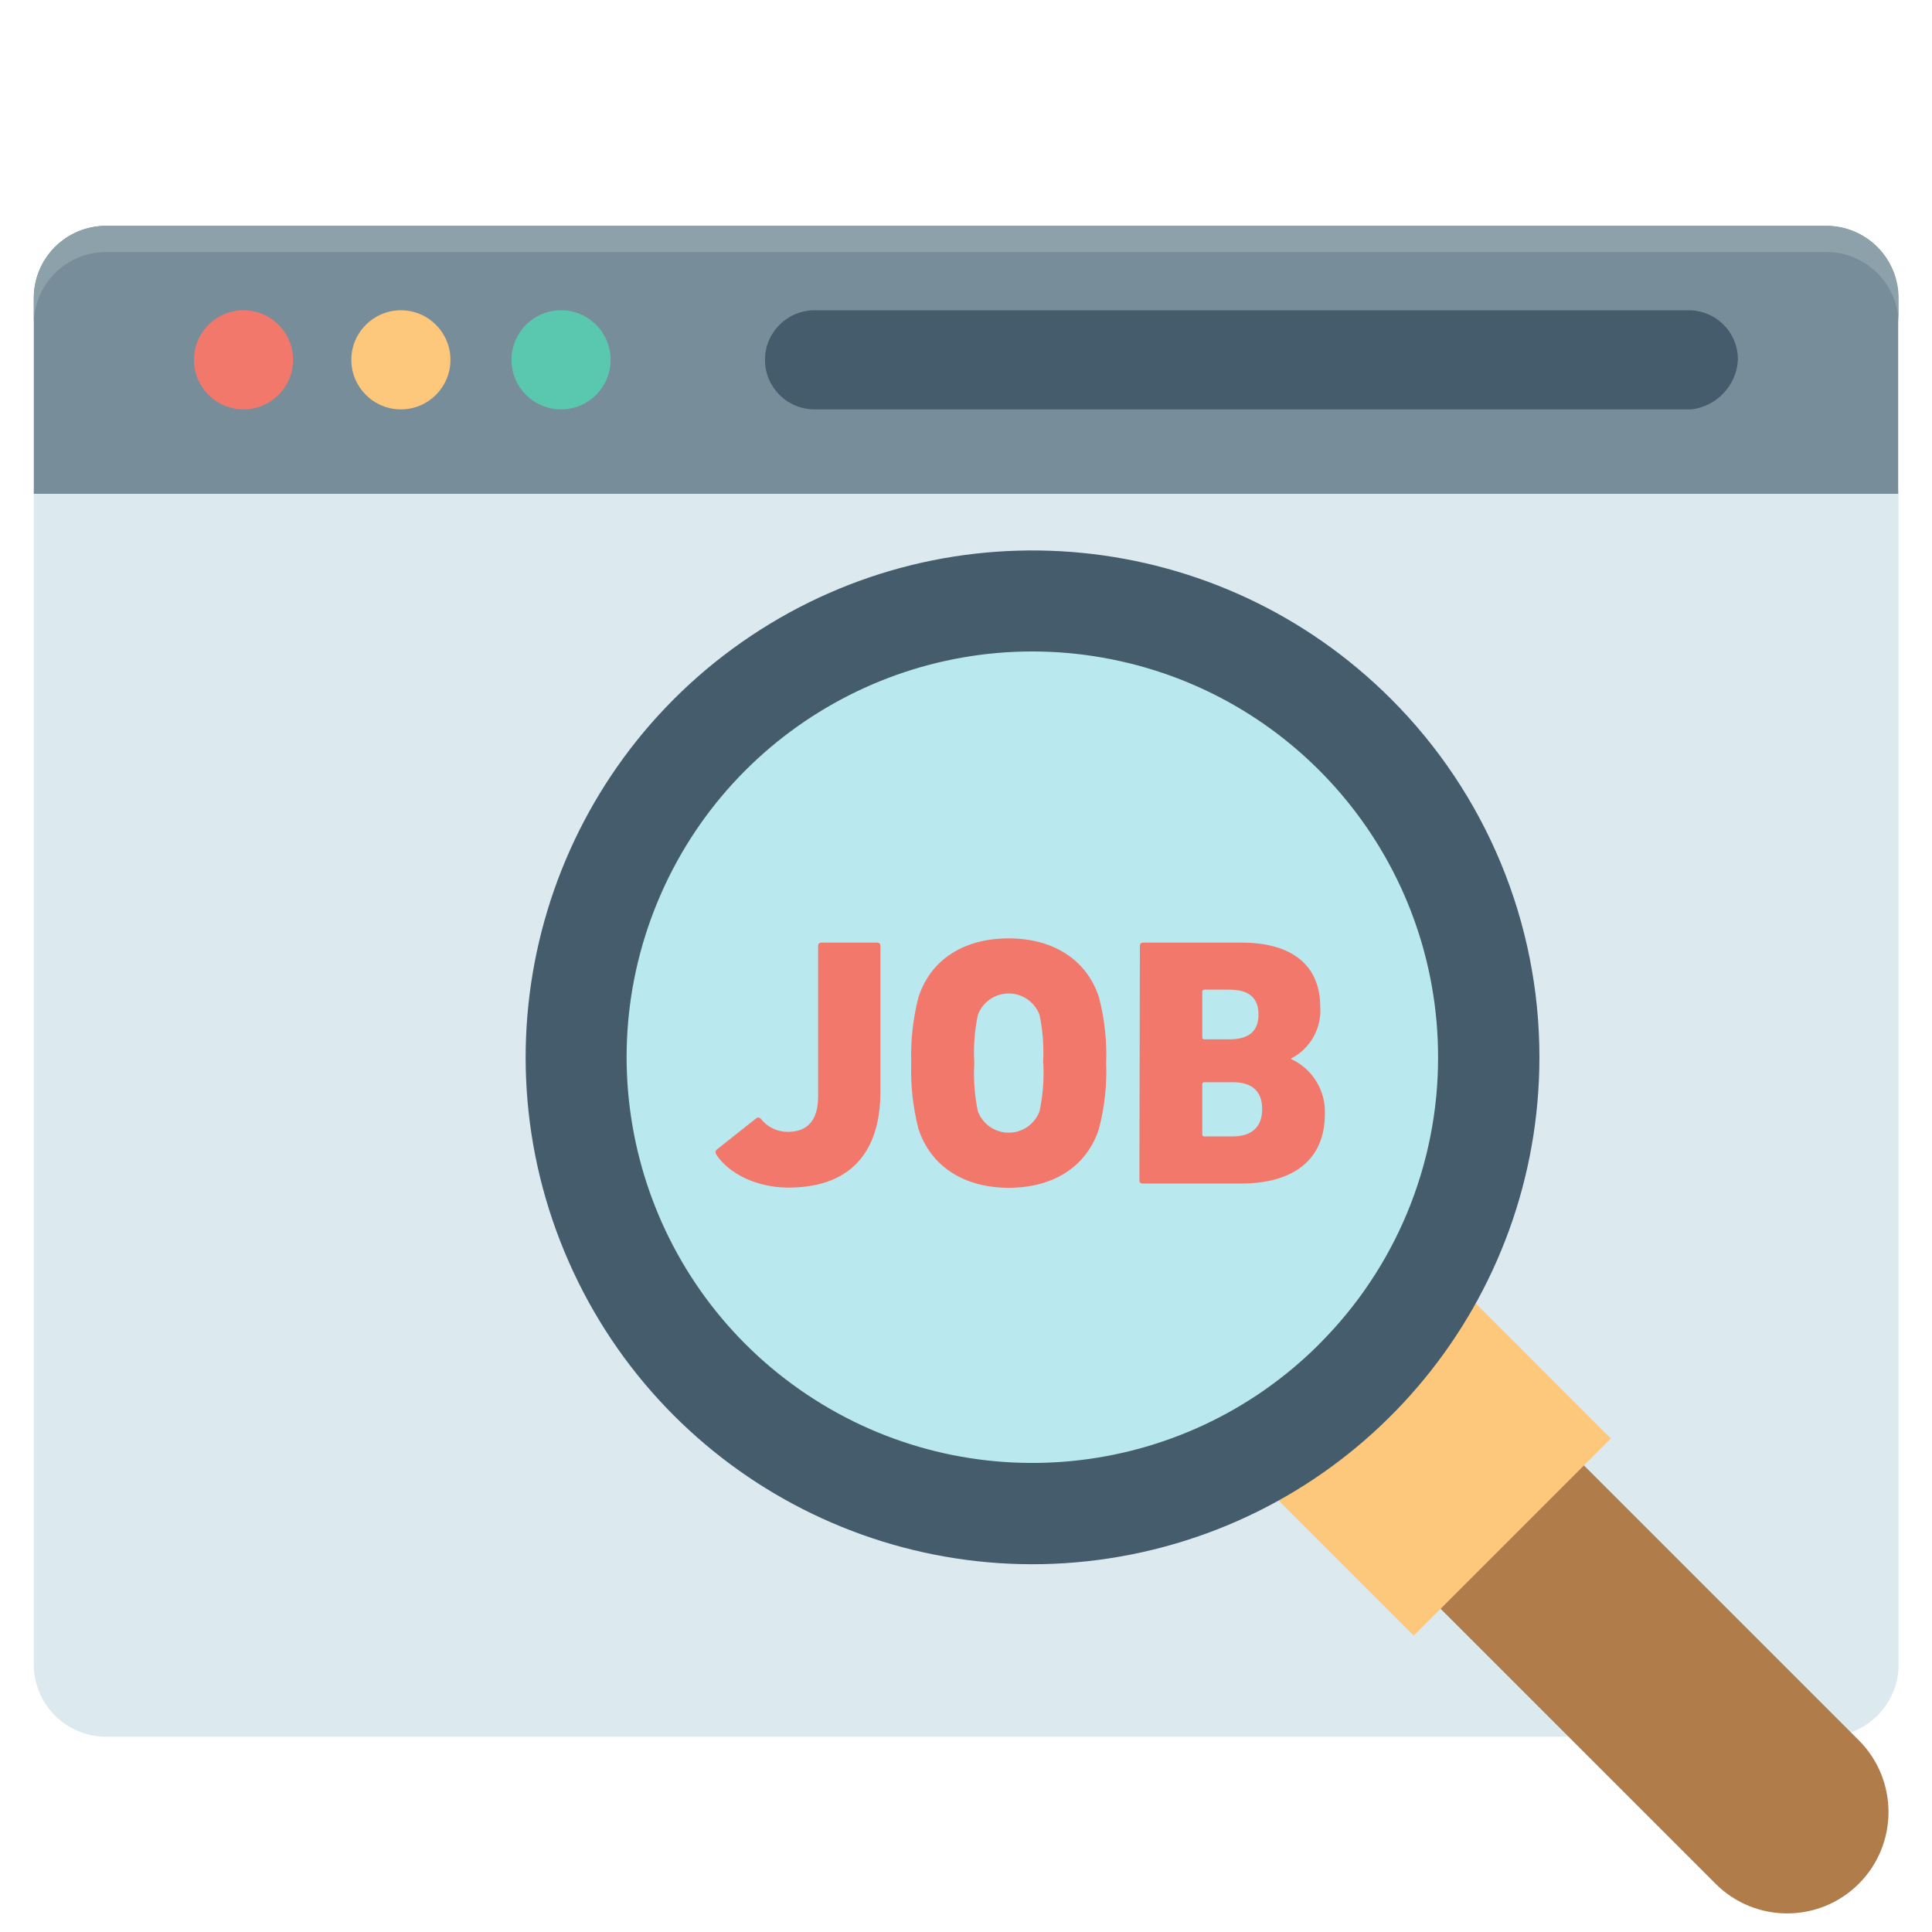
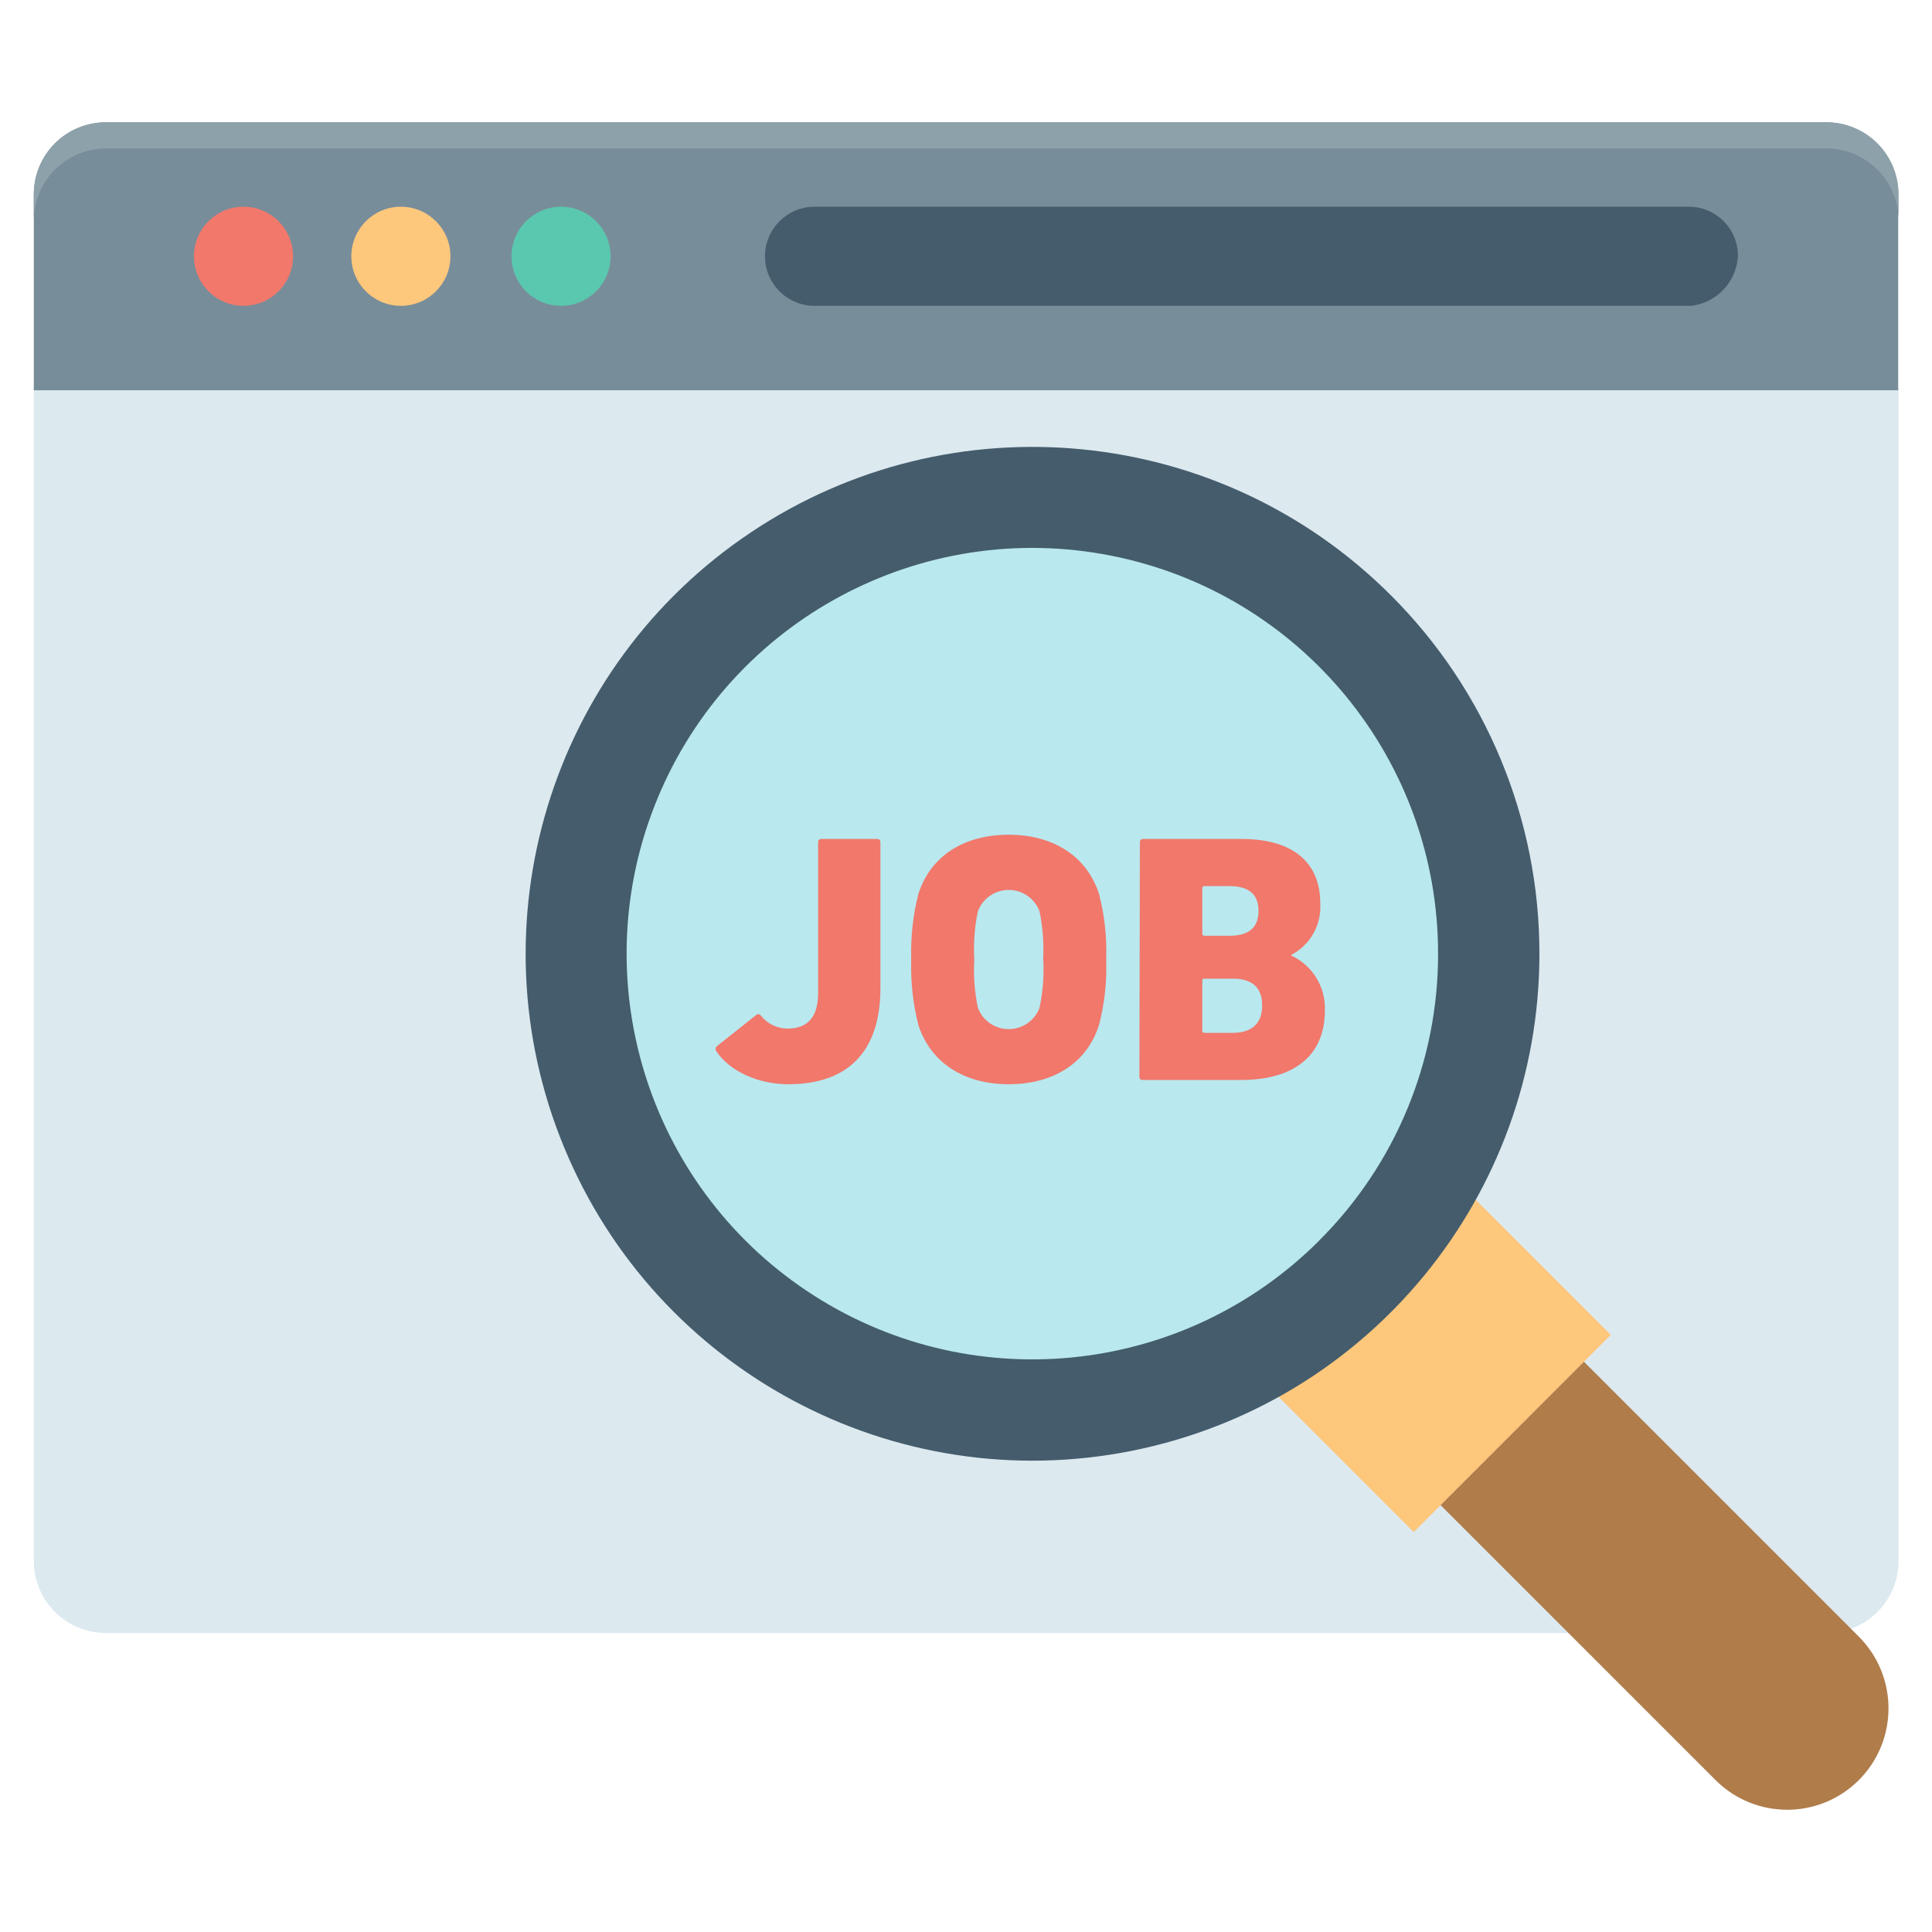
<svg xmlns="http://www.w3.org/2000/svg" id="レイヤー_1" data-name="レイヤー 1" viewBox="0 0 200 200">
  <defs>
    <style>.cls-1{fill:#dce9ef;}.cls-2{fill:#788d9a;}.cls-3{fill:#8da1aa;}.cls-4{fill:#f1786b;}.cls-5{fill:#fdc77c;}.cls-6{fill:#5ac8ae;}.cls-7{fill:#445c6c;}.cls-8{fill:#af7c4a;}.cls-9{fill:#b9e8ef;}</style>
  </defs>
-   <path class="cls-1" d="M3.5,50.82V172.24A7.47,7.47,0,0,0,11,179.78H189a7.47,7.47,0,0,0,7.54-7.54V50.82Z" />
-   <path class="cls-2" d="M196.5,30.92A7.47,7.47,0,0,0,189,23.38H11A7.47,7.47,0,0,0,3.5,30.92v20.2h193Z" />
-   <path class="cls-3" d="M189,23.38H11A7.47,7.47,0,0,0,3.5,30.92v2.71A7.47,7.47,0,0,1,11,26.09H189a7.47,7.47,0,0,1,7.54,7.54V30.92A7.47,7.47,0,0,0,189,23.38Z" />
-   <circle class="cls-4" cx="25.21" cy="37.25" r="5.13" />
-   <circle class="cls-5" cx="41.5" cy="37.25" r="5.13" />
-   <circle class="cls-6" cx="58.08" cy="37.25" r="5.13" />
-   <path class="cls-7" d="M174.79,32.12H84.32a5.13,5.13,0,1,0,0,10.26h90.77a5.48,5.48,0,0,0,4.82-5.13A5.09,5.09,0,0,0,174.79,32.12Z" />
-   <path id="Прямоугольник_скругл._углы_19" data-name="Прямоугольник скругл. углы 19" class="cls-8" d="M192.43,195a10.49,10.49,0,0,1-14.84,0l-34-34a10.49,10.49,0,0,1,14.84-14.84l34,34A10.51,10.51,0,0,1,192.43,195Z" />
-   <path id="Прямоугольник_6_копия" data-name="Прямоугольник 6 копия" class="cls-5" d="M146.35,169.32l-16.69-16.69,20.4-20.41,16.69,16.7Z" />
-   <circle id="Эллипс_3" data-name="Эллипс 3" class="cls-9" cx="106.89" cy="109.46" r="47.21" />
-   <path class="cls-7" d="M144,72.36a52.47,52.47,0,1,0,15.36,37.1A52.36,52.36,0,0,0,144,72.36Zm-7.42,66.77a42,42,0,1,1,12.29-29.67A41.81,41.81,0,0,1,136.57,139.13Z" />
-   <path class="cls-4" d="M74.2,119l4.07-3.22a.33.33,0,0,1,.51.07,3.55,3.55,0,0,0,2.75,1.32c2.09,0,3.16-1.21,3.16-3.67V97.94c0-.25.11-.36.37-.36h5.72c.26,0,.36.11.36.36V113c0,6.56-3.37,9.94-9.53,9.94-3.19,0-6.13-1.39-7.45-3.41A.39.39,0,0,1,74.2,119Z" />
-   <path class="cls-4" d="M94.33,110.05a24.51,24.51,0,0,1,.74-6.79c1.28-4,4.8-6.12,9.35-6.12s8.07,2.16,9.35,6.12a23.64,23.64,0,0,1,.74,6.79,23.56,23.56,0,0,1-.74,6.78c-1.28,4-4.8,6.13-9.35,6.13s-8.07-2.16-9.35-6.13A24.43,24.43,0,0,1,94.33,110.05Zm13.65,0a18.83,18.83,0,0,0-.37-5,3.41,3.41,0,0,0-6.38,0,18.83,18.83,0,0,0-.37,5,18.93,18.93,0,0,0,.37,5,3.41,3.41,0,0,0,6.38,0A18.93,18.93,0,0,0,108,110.05Z" />
-   <path class="cls-4" d="M118,97.94c0-.25.11-.36.37-.36h10.16c5.43,0,8.14,2.53,8.14,6.64a5.58,5.58,0,0,1-3,5.35v.07a6,6,0,0,1,3.48,5.69c0,4.73-3.26,7.19-8.69,7.19H118.32c-.26,0-.37-.11-.37-.37Zm9.28,9.65c2,0,3-.84,3-2.57s-1-2.57-3-2.57h-2.6a.2.2,0,0,0-.22.22v4.7a.19.19,0,0,0,.22.22Zm-2.82,9.83a.19.19,0,0,0,.22.22h2.93c2,0,3.05-1,3.05-2.82s-1-2.79-3.05-2.79h-2.93a.19.19,0,0,0-.22.22Z" />
+   <path class="cls-1" d="M3.5,40.1V161.51A7.46,7.46,0,0,0,11,169.05H189a7.46,7.46,0,0,0,7.54-7.54V40.1Z" />
+   <path class="cls-2" d="M196.5,20.2A7.46,7.46,0,0,0,189,12.66H11A7.46,7.46,0,0,0,3.5,20.2V40.4h193Z" />
+   <path class="cls-3" d="M189,12.66H11A7.46,7.46,0,0,0,3.5,20.2v2.71A7.47,7.47,0,0,1,11,15.37H189a7.47,7.47,0,0,1,7.54,7.54V20.2A7.46,7.46,0,0,0,189,12.66Z" />
+   <circle class="cls-4" cx="25.21" cy="26.53" r="5.13" />
+   <circle class="cls-5" cx="41.5" cy="26.53" r="5.13" />
+   <circle class="cls-6" cx="58.08" cy="26.53" r="5.13" />
+   <path class="cls-7" d="M174.79,21.4H84.32a5.13,5.13,0,1,0,0,10.26h90.77a5.5,5.5,0,0,0,4.82-5.13A5.08,5.08,0,0,0,174.79,21.4Z" />
+   <path id="Прямоугольник_скругл._углы_19" data-name="Прямоугольник скругл. углы 19" class="cls-8" d="M192.43,184.27a10.49,10.49,0,0,1-14.84,0l-34-34a10.49,10.49,0,0,1,14.84-14.84l34,34A10.51,10.51,0,0,1,192.43,184.27Z" />
+   <path id="Прямоугольник_6_копия" data-name="Прямоугольник 6 копия" class="cls-5" d="M146.35,158.6l-16.69-16.7,20.4-20.4,16.69,16.69Z" />
+   <circle id="Эллипс_3" data-name="Эллипс 3" class="cls-9" cx="106.89" cy="98.74" r="47.21" />
+   <path class="cls-7" d="M144,61.64a52.47,52.47,0,1,0,15.36,37.1A52.36,52.36,0,0,0,144,61.64Zm-7.42,66.77a42,42,0,1,1,12.29-29.67A41.81,41.81,0,0,1,136.57,128.41Z" />
+   <path class="cls-4" d="M74.2,108.31l4.07-3.23a.33.33,0,0,1,.51.08,3.55,3.55,0,0,0,2.75,1.32c2.09,0,3.16-1.21,3.16-3.67V87.22c0-.26.11-.37.37-.37h5.72c.26,0,.36.11.36.37V102.3c0,6.56-3.37,9.94-9.53,9.94-3.19,0-6.13-1.4-7.45-3.41A.39.39,0,0,1,74.2,108.31Z" />
+   <path class="cls-4" d="M94.33,99.33a24.51,24.51,0,0,1,.74-6.79c1.28-4,4.8-6.13,9.35-6.13s8.07,2.17,9.35,6.13a23.59,23.59,0,0,1,.74,6.79,23.56,23.56,0,0,1-.74,6.78c-1.28,4-4.8,6.13-9.35,6.13s-8.07-2.17-9.35-6.13A24.48,24.48,0,0,1,94.33,99.33Zm13.65,0a19,19,0,0,0-.37-5,3.41,3.41,0,0,0-6.38,0,19,19,0,0,0-.37,5,18.93,18.93,0,0,0,.37,5,3.41,3.41,0,0,0,6.38,0A18.93,18.93,0,0,0,108,99.33Z" />
+   <path class="cls-4" d="M118,87.22c0-.26.11-.37.37-.37h10.16c5.43,0,8.14,2.53,8.14,6.64a5.6,5.6,0,0,1-3,5.36v.07a6,6,0,0,1,3.48,5.69c0,4.73-3.26,7.19-8.69,7.19H118.32c-.26,0-.37-.11-.37-.37Zm9.28,9.65c2,0,3-.85,3-2.57s-1-2.57-3-2.57h-2.6a.2.2,0,0,0-.22.22v4.7a.2.2,0,0,0,.22.22Zm-2.82,9.83a.19.19,0,0,0,.22.22h2.93c2,0,3.05-1,3.05-2.83s-1-2.78-3.05-2.78h-2.93a.19.19,0,0,0-.22.22Z" />
</svg>
